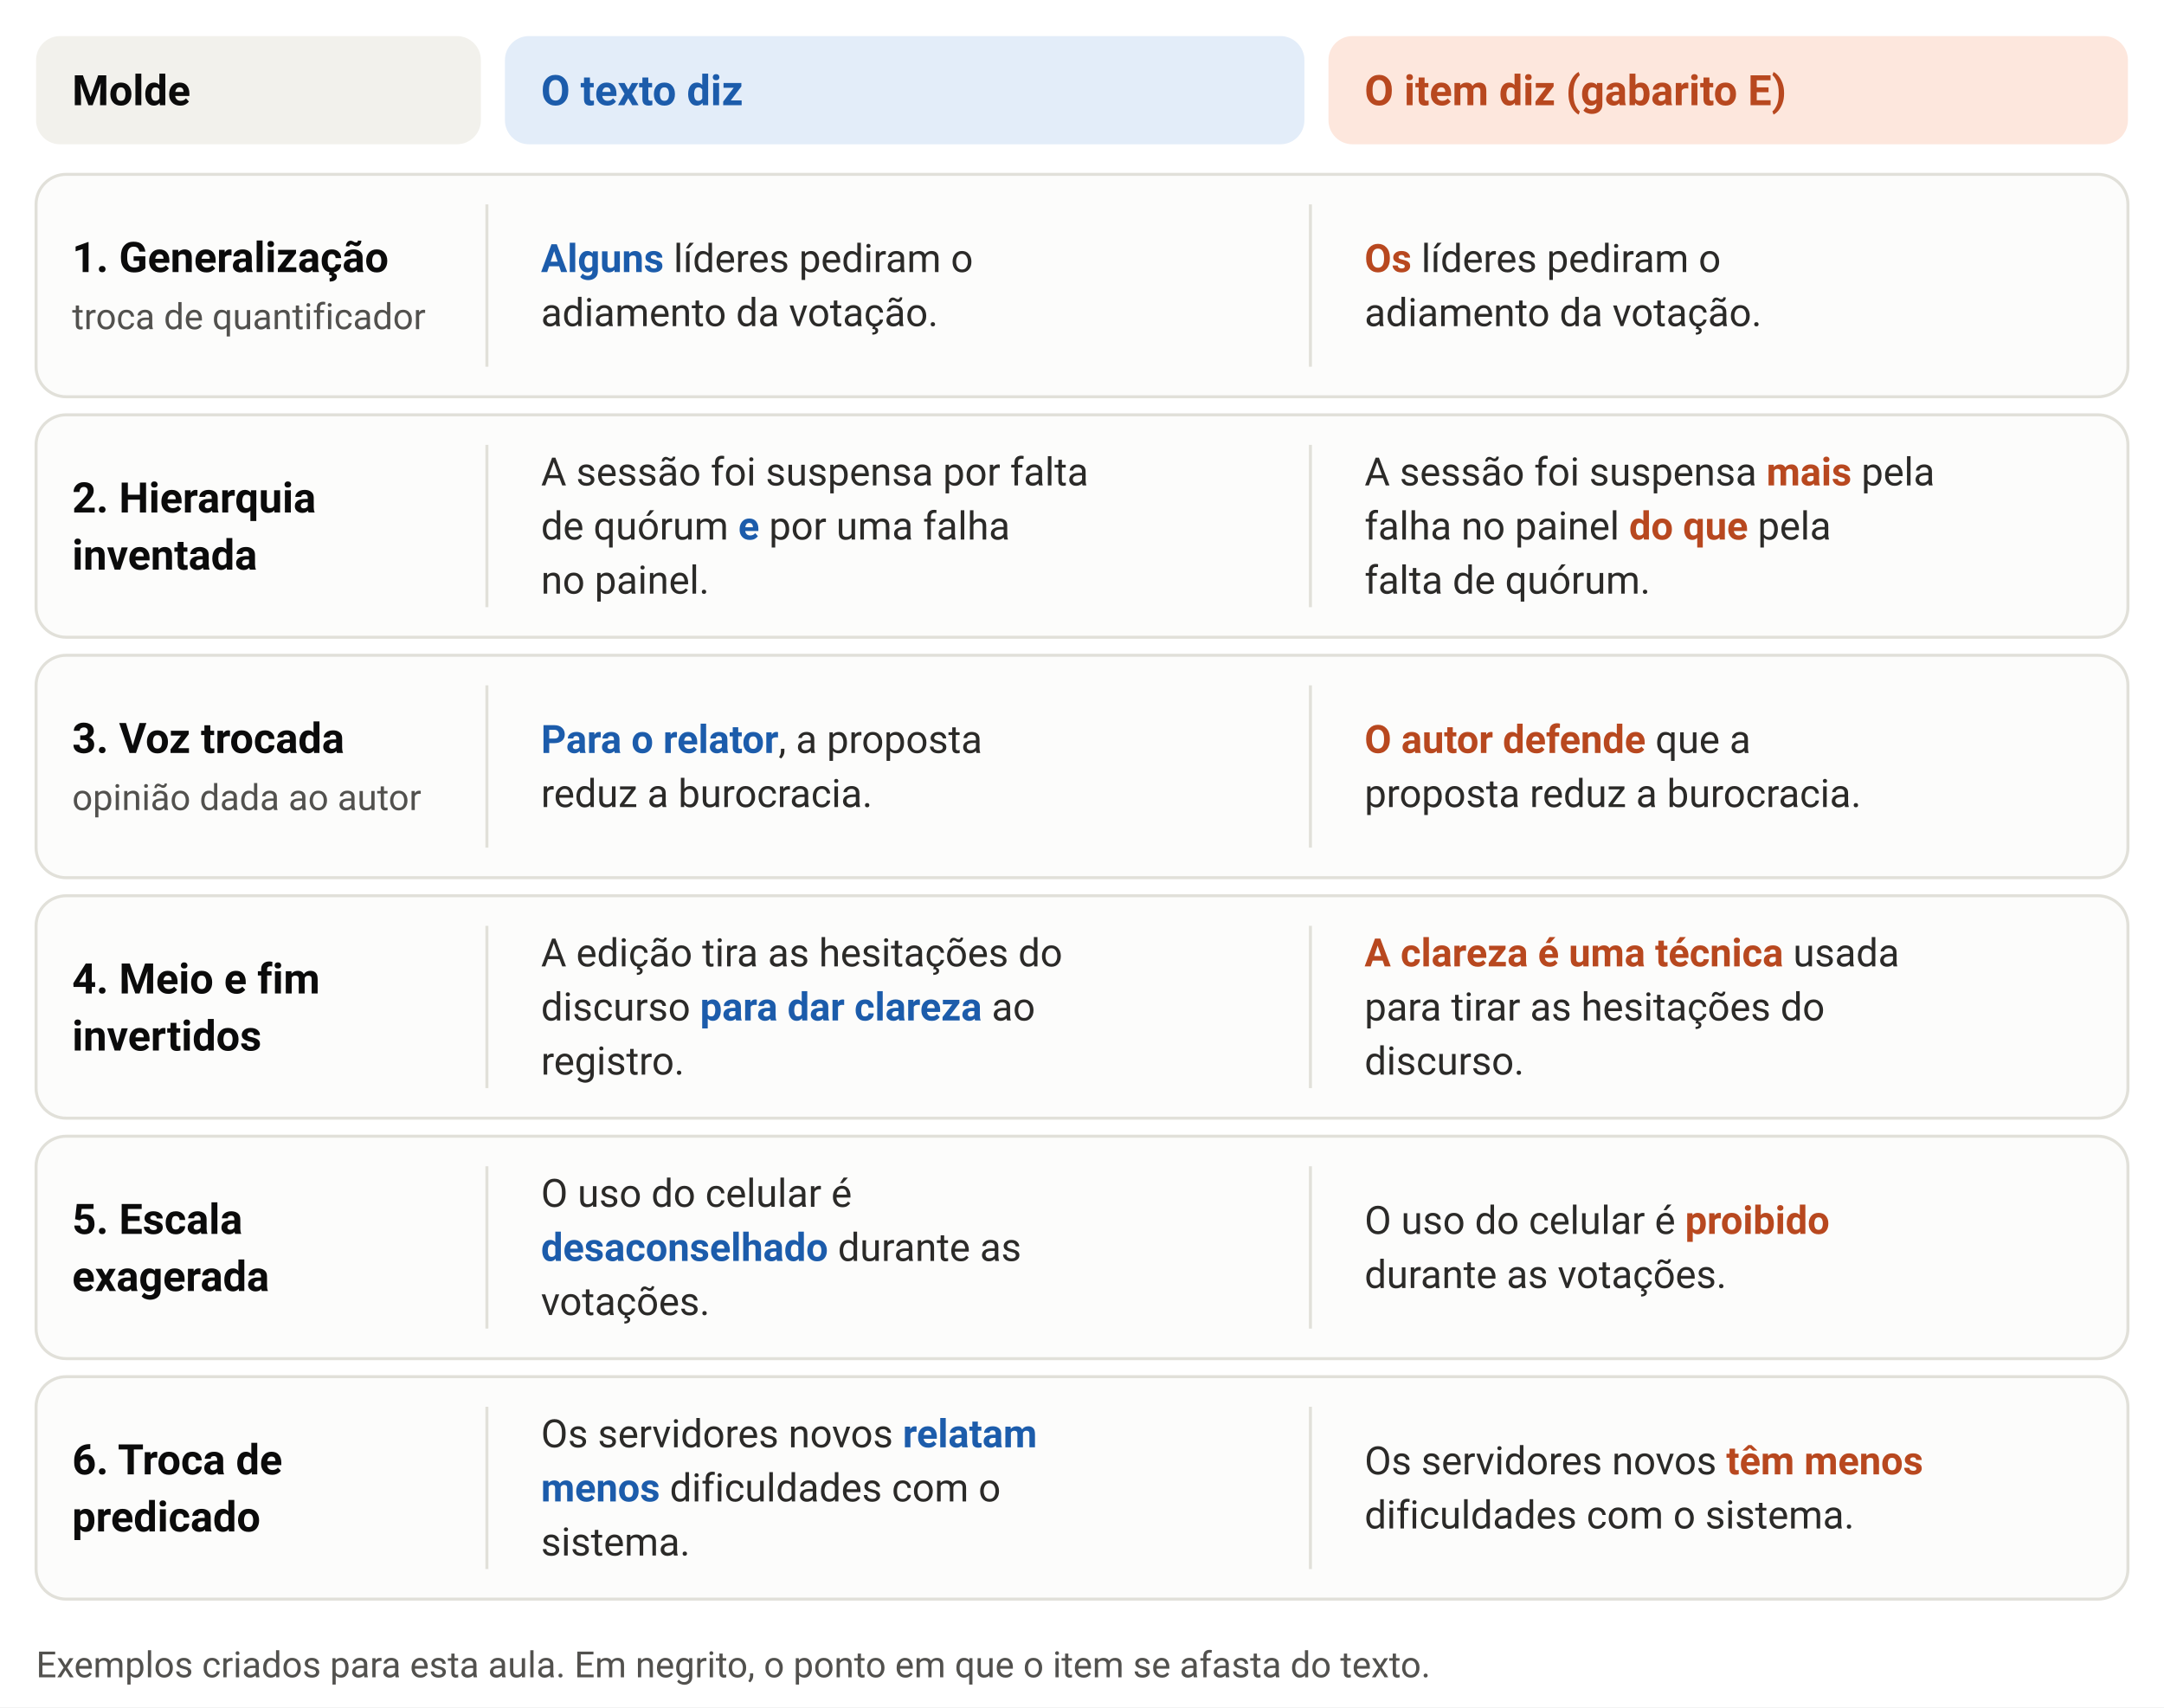
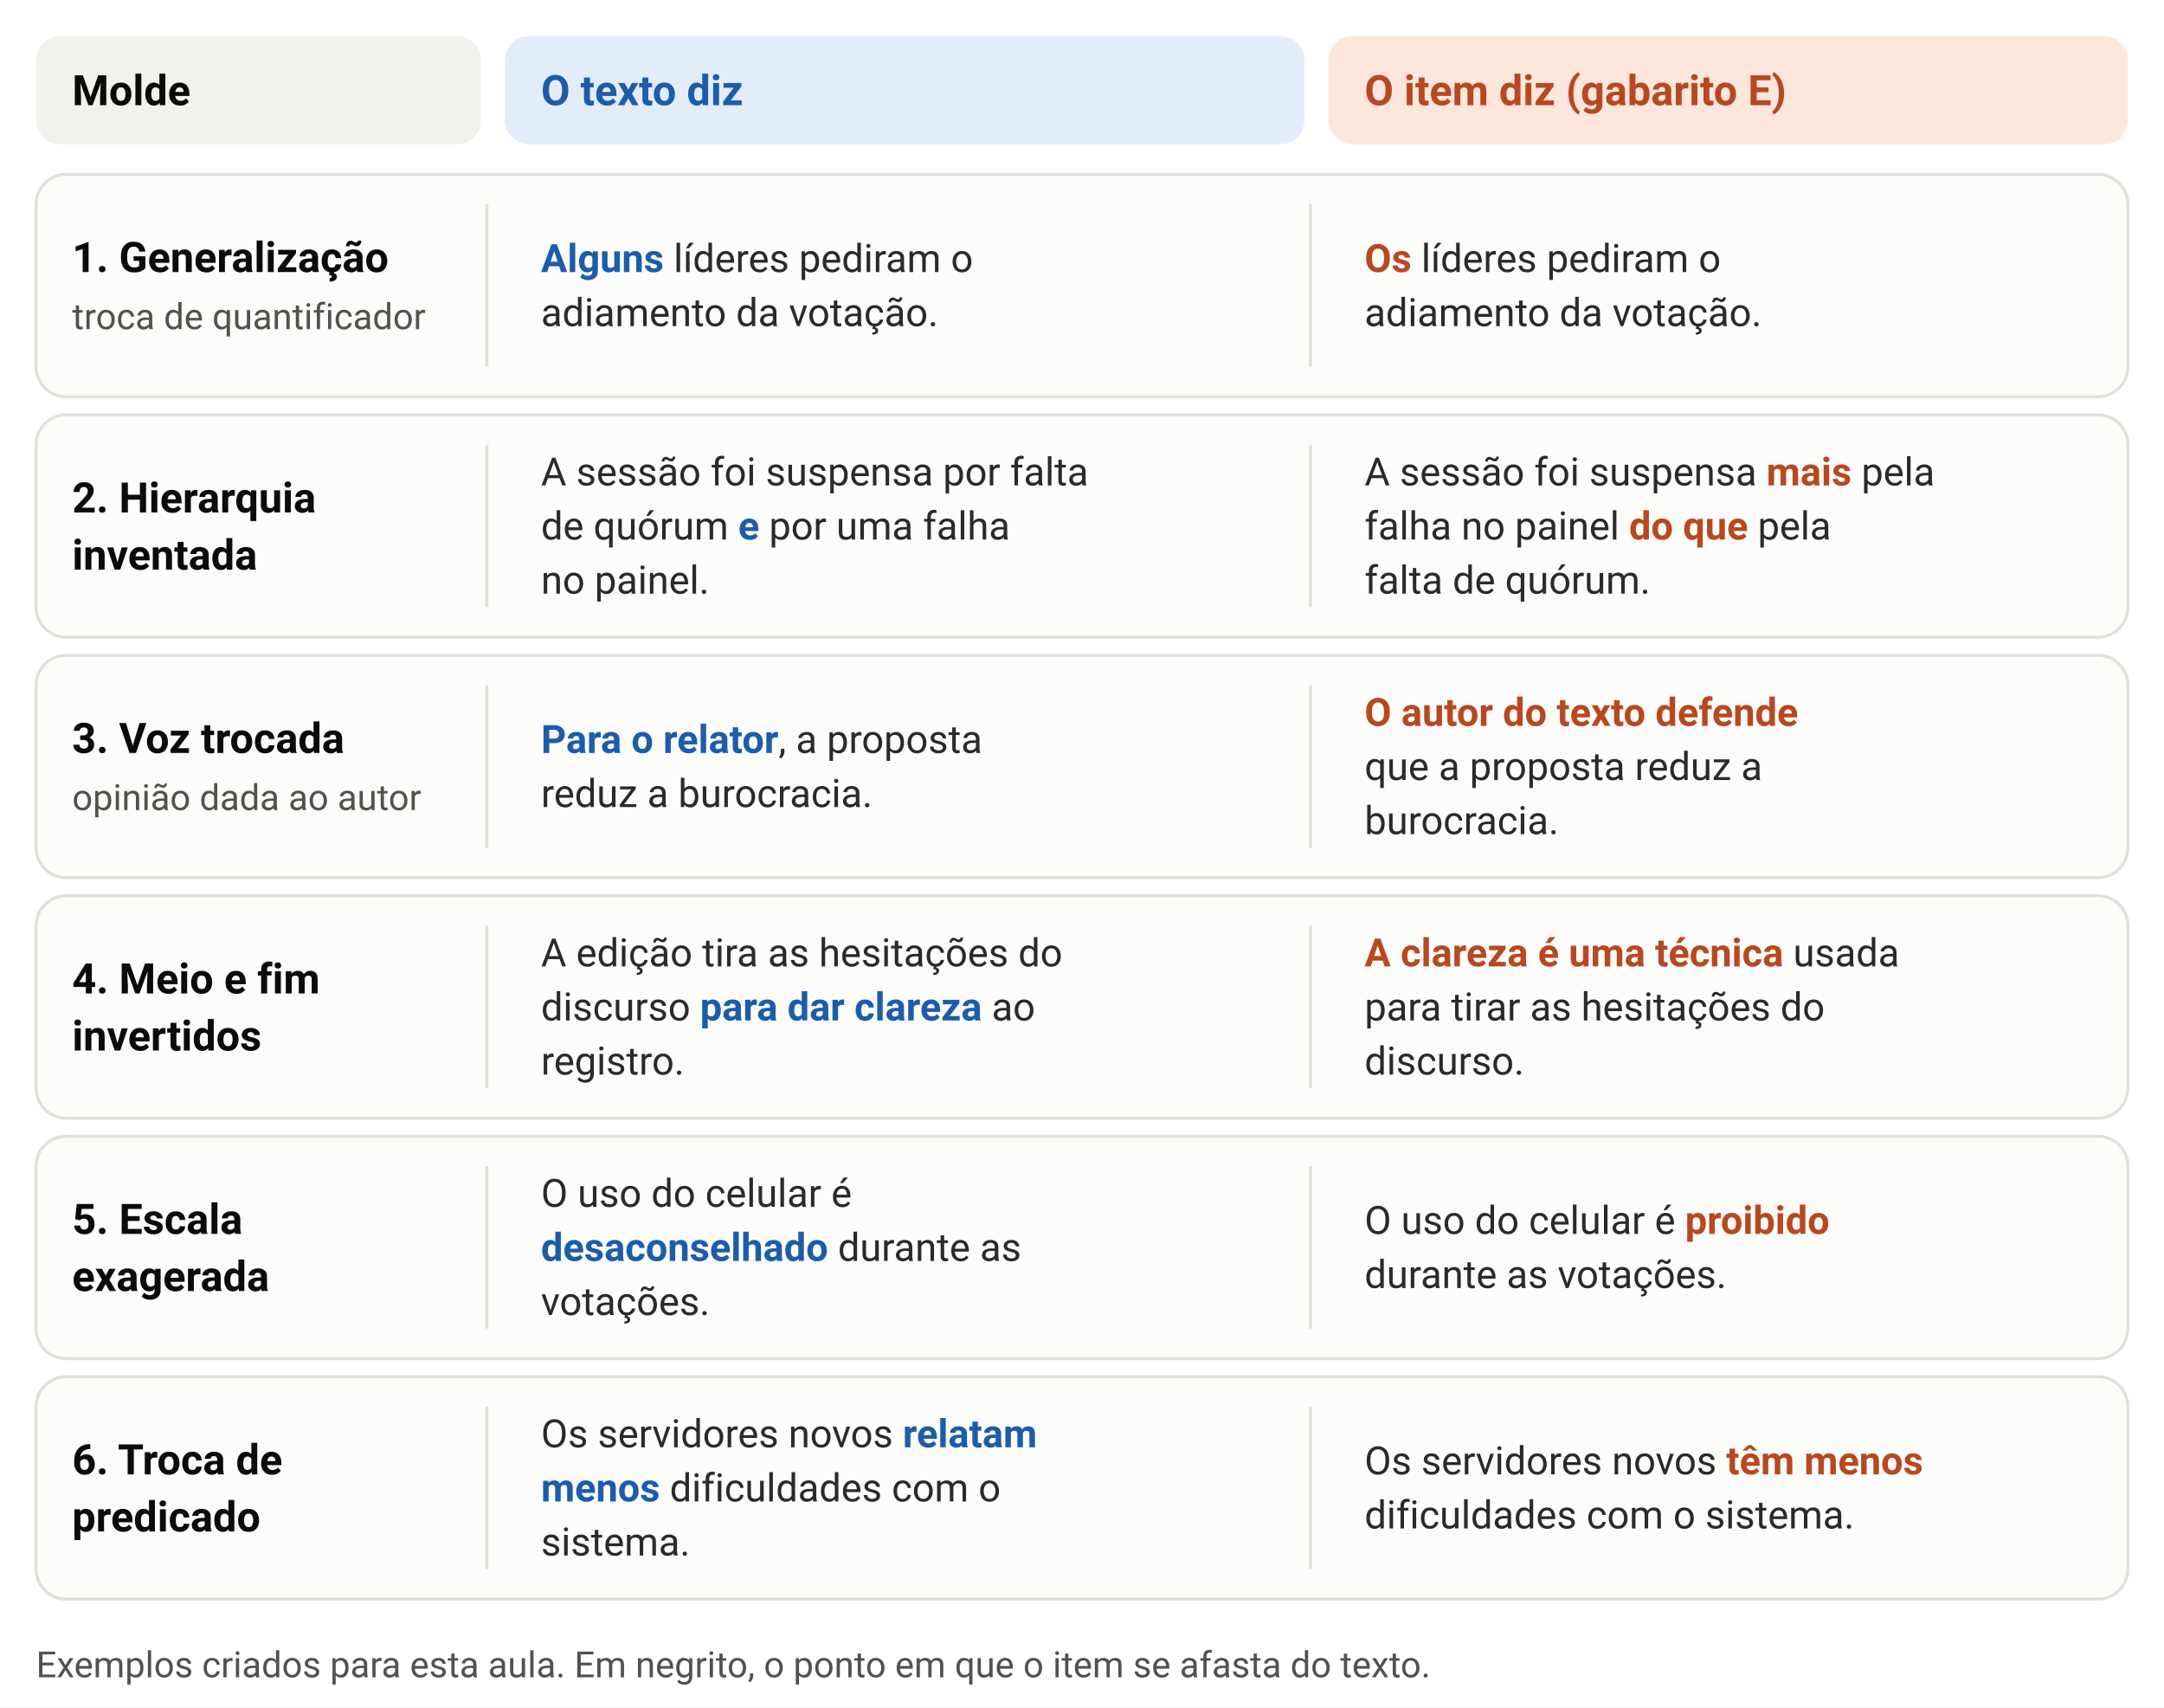
<svg xmlns="http://www.w3.org/2000/svg" width="720" height="568" viewBox="0 0 720 568" font-family="system-ui, -apple-system, 'Segoe UI', Roboto, sans-serif">
  <rect width="720" height="568" fill="#ffffff" />
  <rect x="12" y="12" width="148" height="36" rx="8" fill="#f2f1ec" />
  <text x="24" y="35" font-size="14" font-weight="700" fill="#0b0b0b">Molde</text>
  <rect x="168" y="12" width="266" height="36" rx="8" fill="#e3edf9" />
  <text x="180" y="35" font-size="14" font-weight="700" fill="#1c5cab">O texto diz</text>
  <rect x="442" y="12" width="266" height="36" rx="8" fill="#fde7dd" />
  <text x="454" y="35" font-size="14" font-weight="700" fill="#b8481f">O item diz (gabarito E)</text>
  <rect x="12" y="58" width="696" height="74" rx="10" fill="#fcfcfb" stroke="#e1e0d9" />
  <text x="24" y="90.5" font-size="14" font-weight="700" fill="#0b0b0b">
    <tspan x="24">1. Generalização</tspan>
    <tspan x="24" dy="19" font-size="12" font-weight="400" fill="#52514e">troca de quantificador</tspan>
  </text>
  <line x1="162" y1="68" x2="162" y2="122" stroke="#e1e0d9" />
  <line x1="436" y1="68" x2="436" y2="122" stroke="#e1e0d9" />
  <text x="180" y="90.5" font-size="13" fill="#2b2a28">
    <tspan x="180">
      <tspan font-weight="700" fill="#1c5cab">Alguns</tspan> líderes pediram o</tspan>
    <tspan x="180" dy="18">adiamento da votação.</tspan>
  </text>
  <text x="454" y="90.5" font-size="13" fill="#2b2a28">
    <tspan x="454">
      <tspan font-weight="700" fill="#b8481f">Os</tspan> líderes pediram o</tspan>
    <tspan x="454" dy="18">adiamento da votação.</tspan>
  </text>
  <rect x="12" y="138" width="696" height="74" rx="10" fill="#fcfcfb" stroke="#e1e0d9" />
  <text x="24" y="170.5" font-size="14" font-weight="700" fill="#0b0b0b">
    <tspan x="24">2. Hierarquia</tspan>
    <tspan x="24" dy="19">inventada</tspan>
  </text>
  <line x1="162" y1="148" x2="162" y2="202" stroke="#e1e0d9" />
  <line x1="436" y1="148" x2="436" y2="202" stroke="#e1e0d9" />
  <text x="180" y="161.5" font-size="13" fill="#2b2a28">
    <tspan x="180">A sessão foi suspensa por falta</tspan>
    <tspan x="180" dy="18">de quórum <tspan font-weight="700" fill="#1c5cab">e</tspan> por uma falha</tspan>
    <tspan x="180" dy="18">no painel.</tspan>
  </text>
  <text x="454" y="161.5" font-size="13" fill="#2b2a28">
    <tspan x="454">A sessão foi suspensa <tspan font-weight="700" fill="#b8481f">mais</tspan> pela</tspan>
    <tspan x="454" dy="18">falha no painel <tspan font-weight="700" fill="#b8481f">do que</tspan> pela</tspan>
    <tspan x="454" dy="18">falta de quórum.</tspan>
  </text>
  <rect x="12" y="218" width="696" height="74" rx="10" fill="#fcfcfb" stroke="#e1e0d9" />
  <text x="24" y="250.5" font-size="14" font-weight="700" fill="#0b0b0b">
    <tspan x="24">3. Voz trocada</tspan>
    <tspan x="24" dy="19" font-size="12" font-weight="400" fill="#52514e">opinião dada ao autor</tspan>
  </text>
  <line x1="162" y1="228" x2="162" y2="282" stroke="#e1e0d9" />
  <line x1="436" y1="228" x2="436" y2="282" stroke="#e1e0d9" />
  <text x="180" y="250.5" font-size="13" fill="#2b2a28">
    <tspan x="180">
      <tspan font-weight="700" fill="#1c5cab">Para o relator</tspan>, a proposta</tspan>
    <tspan x="180" dy="18">reduz a burocracia.</tspan>
  </text>
-   <text x="454" y="250.5" font-size="13" fill="#2b2a28">
+   <text x="454" y="241.5" font-size="13" fill="#2b2a28">
    <tspan x="454">
-       <tspan font-weight="700" fill="#b8481f">O autor defende</tspan> que a</tspan>
-     <tspan x="454" dy="18">proposta reduz a burocracia.</tspan>
+       <tspan font-weight="700" fill="#b8481f">O autor do texto defende</tspan>
+     </tspan>
+     <tspan x="454" dy="18">que a proposta reduz a</tspan>
+     <tspan x="454" dy="18">burocracia.</tspan>
  </text>
  <rect x="12" y="298" width="696" height="74" rx="10" fill="#fcfcfb" stroke="#e1e0d9" />
  <text x="24" y="330.5" font-size="14" font-weight="700" fill="#0b0b0b">
    <tspan x="24">4. Meio e fim</tspan>
    <tspan x="24" dy="19">invertidos</tspan>
  </text>
  <line x1="162" y1="308" x2="162" y2="362" stroke="#e1e0d9" />
  <line x1="436" y1="308" x2="436" y2="362" stroke="#e1e0d9" />
  <text x="180" y="321.5" font-size="13" fill="#2b2a28">
    <tspan x="180">A edição tira as hesitações do</tspan>
    <tspan x="180" dy="18">discurso <tspan font-weight="700" fill="#1c5cab">para dar clareza</tspan> ao</tspan>
    <tspan x="180" dy="18">registro.</tspan>
  </text>
  <text x="454" y="321.5" font-size="13" fill="#2b2a28">
    <tspan x="454">
      <tspan font-weight="700" fill="#b8481f">A clareza é uma técnica</tspan> usada</tspan>
    <tspan x="454" dy="18">para tirar as hesitações do</tspan>
    <tspan x="454" dy="18">discurso.</tspan>
  </text>
  <rect x="12" y="378" width="696" height="74" rx="10" fill="#fcfcfb" stroke="#e1e0d9" />
  <text x="24" y="410.5" font-size="14" font-weight="700" fill="#0b0b0b">
    <tspan x="24">5. Escala</tspan>
    <tspan x="24" dy="19">exagerada</tspan>
  </text>
  <line x1="162" y1="388" x2="162" y2="442" stroke="#e1e0d9" />
  <line x1="436" y1="388" x2="436" y2="442" stroke="#e1e0d9" />
  <text x="180" y="401.5" font-size="13" fill="#2b2a28">
    <tspan x="180">O uso do celular é</tspan>
    <tspan x="180" dy="18">
      <tspan font-weight="700" fill="#1c5cab">desaconselhado</tspan> durante as</tspan>
    <tspan x="180" dy="18">votações.</tspan>
  </text>
  <text x="454" y="410.5" font-size="13" fill="#2b2a28">
    <tspan x="454">O uso do celular é <tspan font-weight="700" fill="#b8481f">proibido</tspan>
    </tspan>
    <tspan x="454" dy="18">durante as votações.</tspan>
  </text>
  <rect x="12" y="458" width="696" height="74" rx="10" fill="#fcfcfb" stroke="#e1e0d9" />
  <text x="24" y="490.5" font-size="14" font-weight="700" fill="#0b0b0b">
    <tspan x="24">6. Troca de</tspan>
    <tspan x="24" dy="19">predicado</tspan>
  </text>
  <line x1="162" y1="468" x2="162" y2="522" stroke="#e1e0d9" />
  <line x1="436" y1="468" x2="436" y2="522" stroke="#e1e0d9" />
  <text x="180" y="481.5" font-size="13" fill="#2b2a28">
    <tspan x="180">Os servidores novos <tspan font-weight="700" fill="#1c5cab">relatam</tspan>
    </tspan>
    <tspan x="180" dy="18">
      <tspan font-weight="700" fill="#1c5cab">menos</tspan> dificuldades com o</tspan>
    <tspan x="180" dy="18">sistema.</tspan>
  </text>
  <text x="454" y="490.5" font-size="13" fill="#2b2a28">
    <tspan x="454">Os servidores novos <tspan font-weight="700" fill="#b8481f">têm menos</tspan>
    </tspan>
    <tspan x="454" dy="18">dificuldades com o sistema.</tspan>
  </text>
  <text x="12" y="558" font-size="12" fill="#52514e">Exemplos criados para esta aula. Em negrito, o ponto em que o item se afasta do texto.</text>
</svg>
